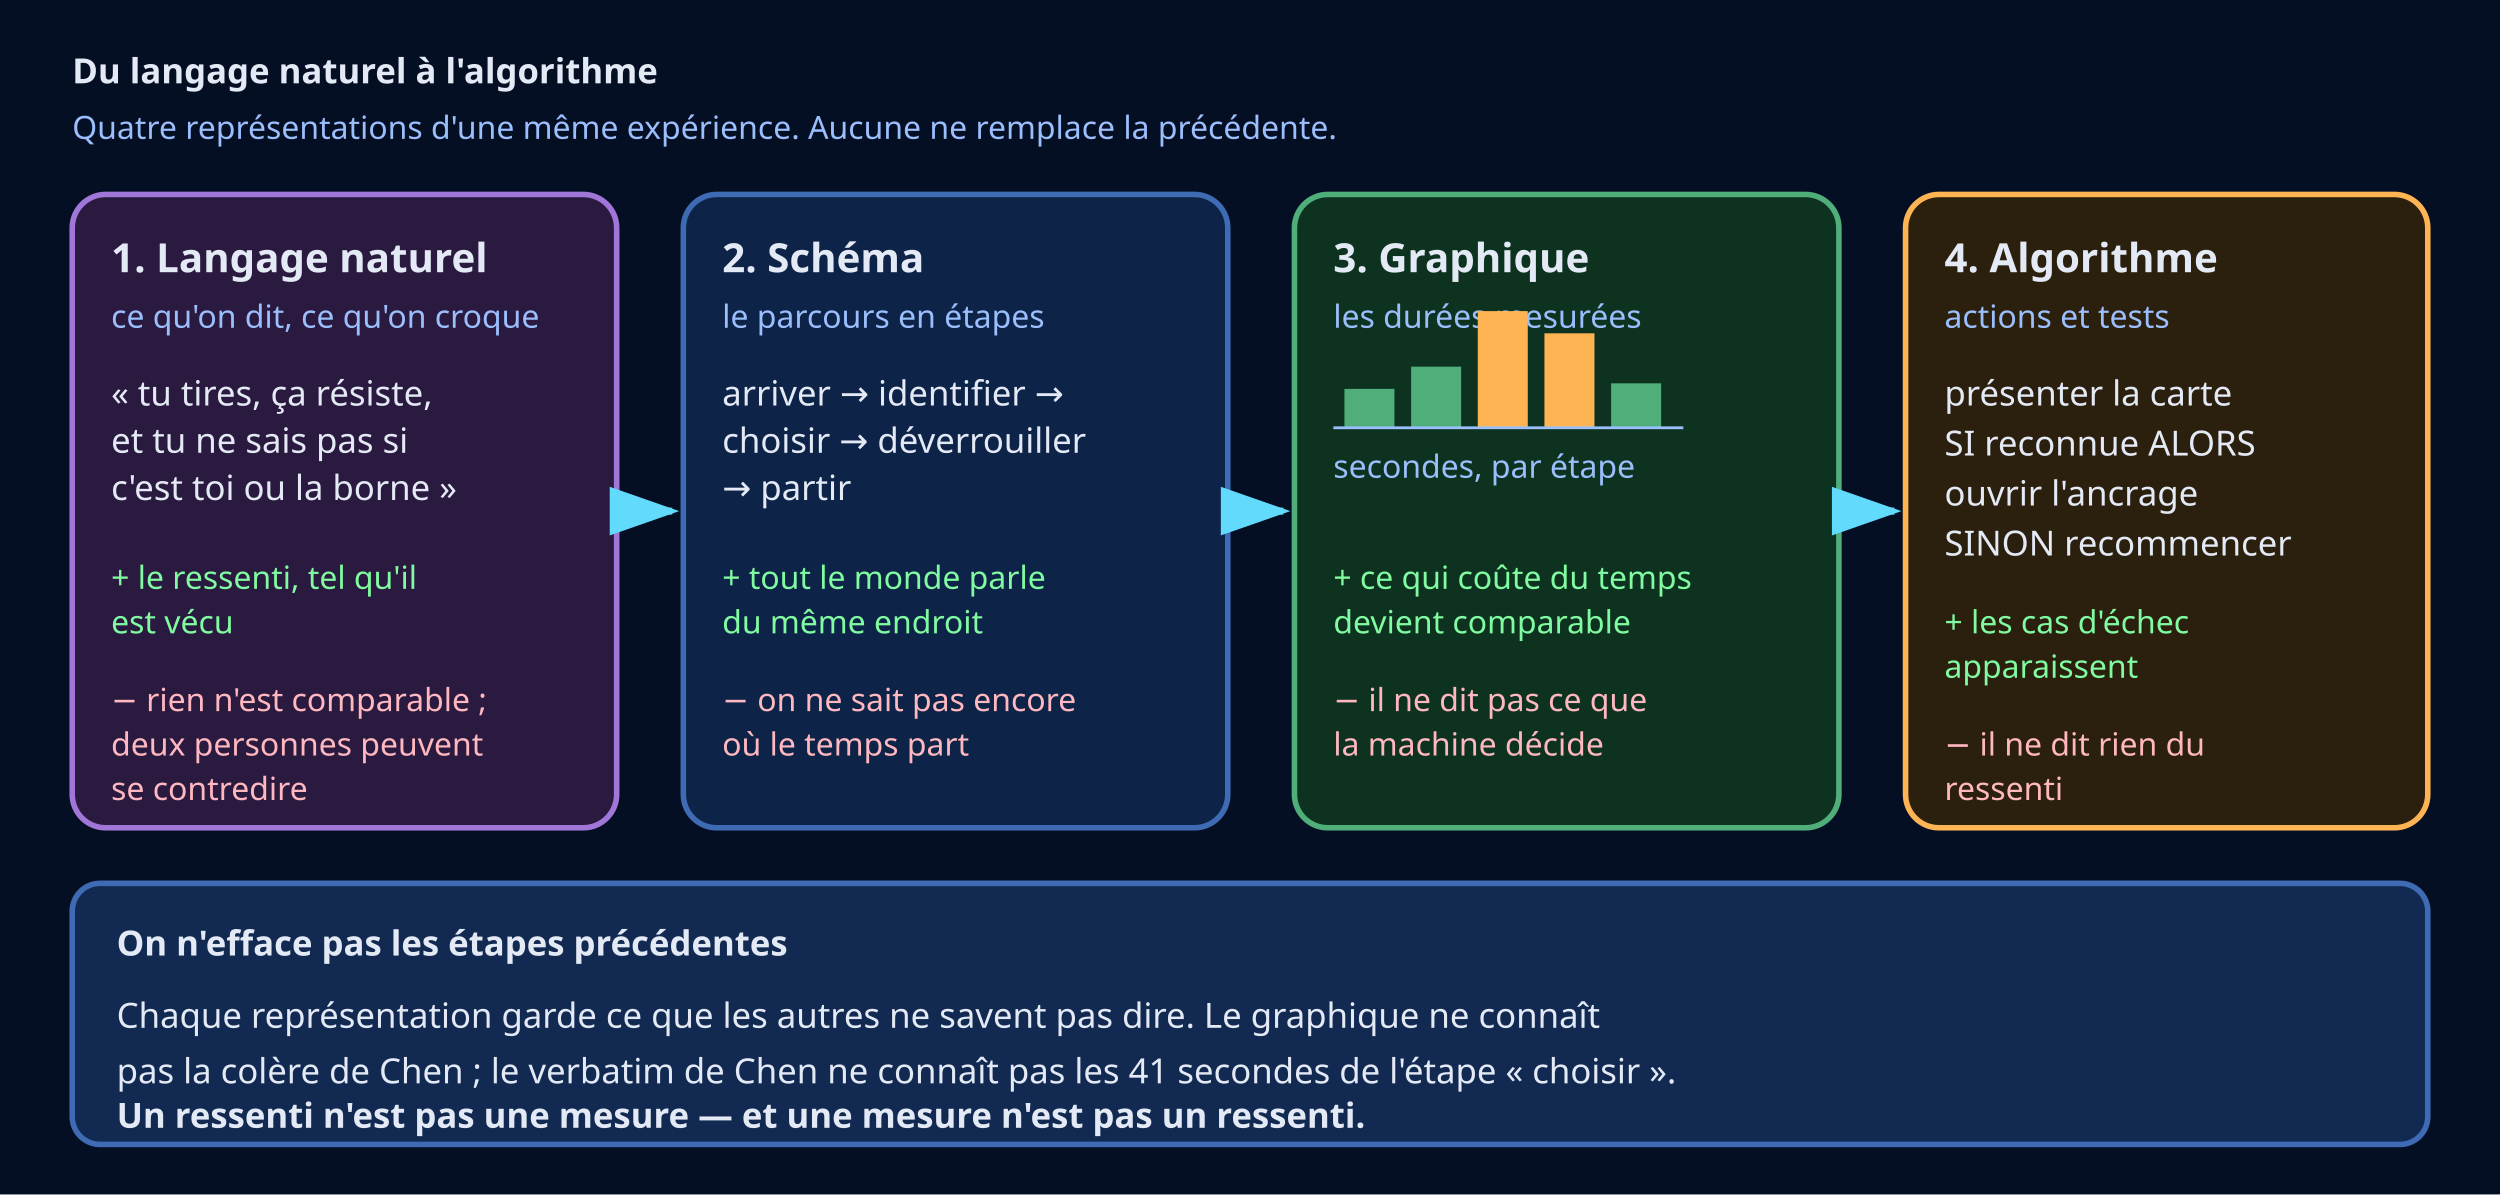
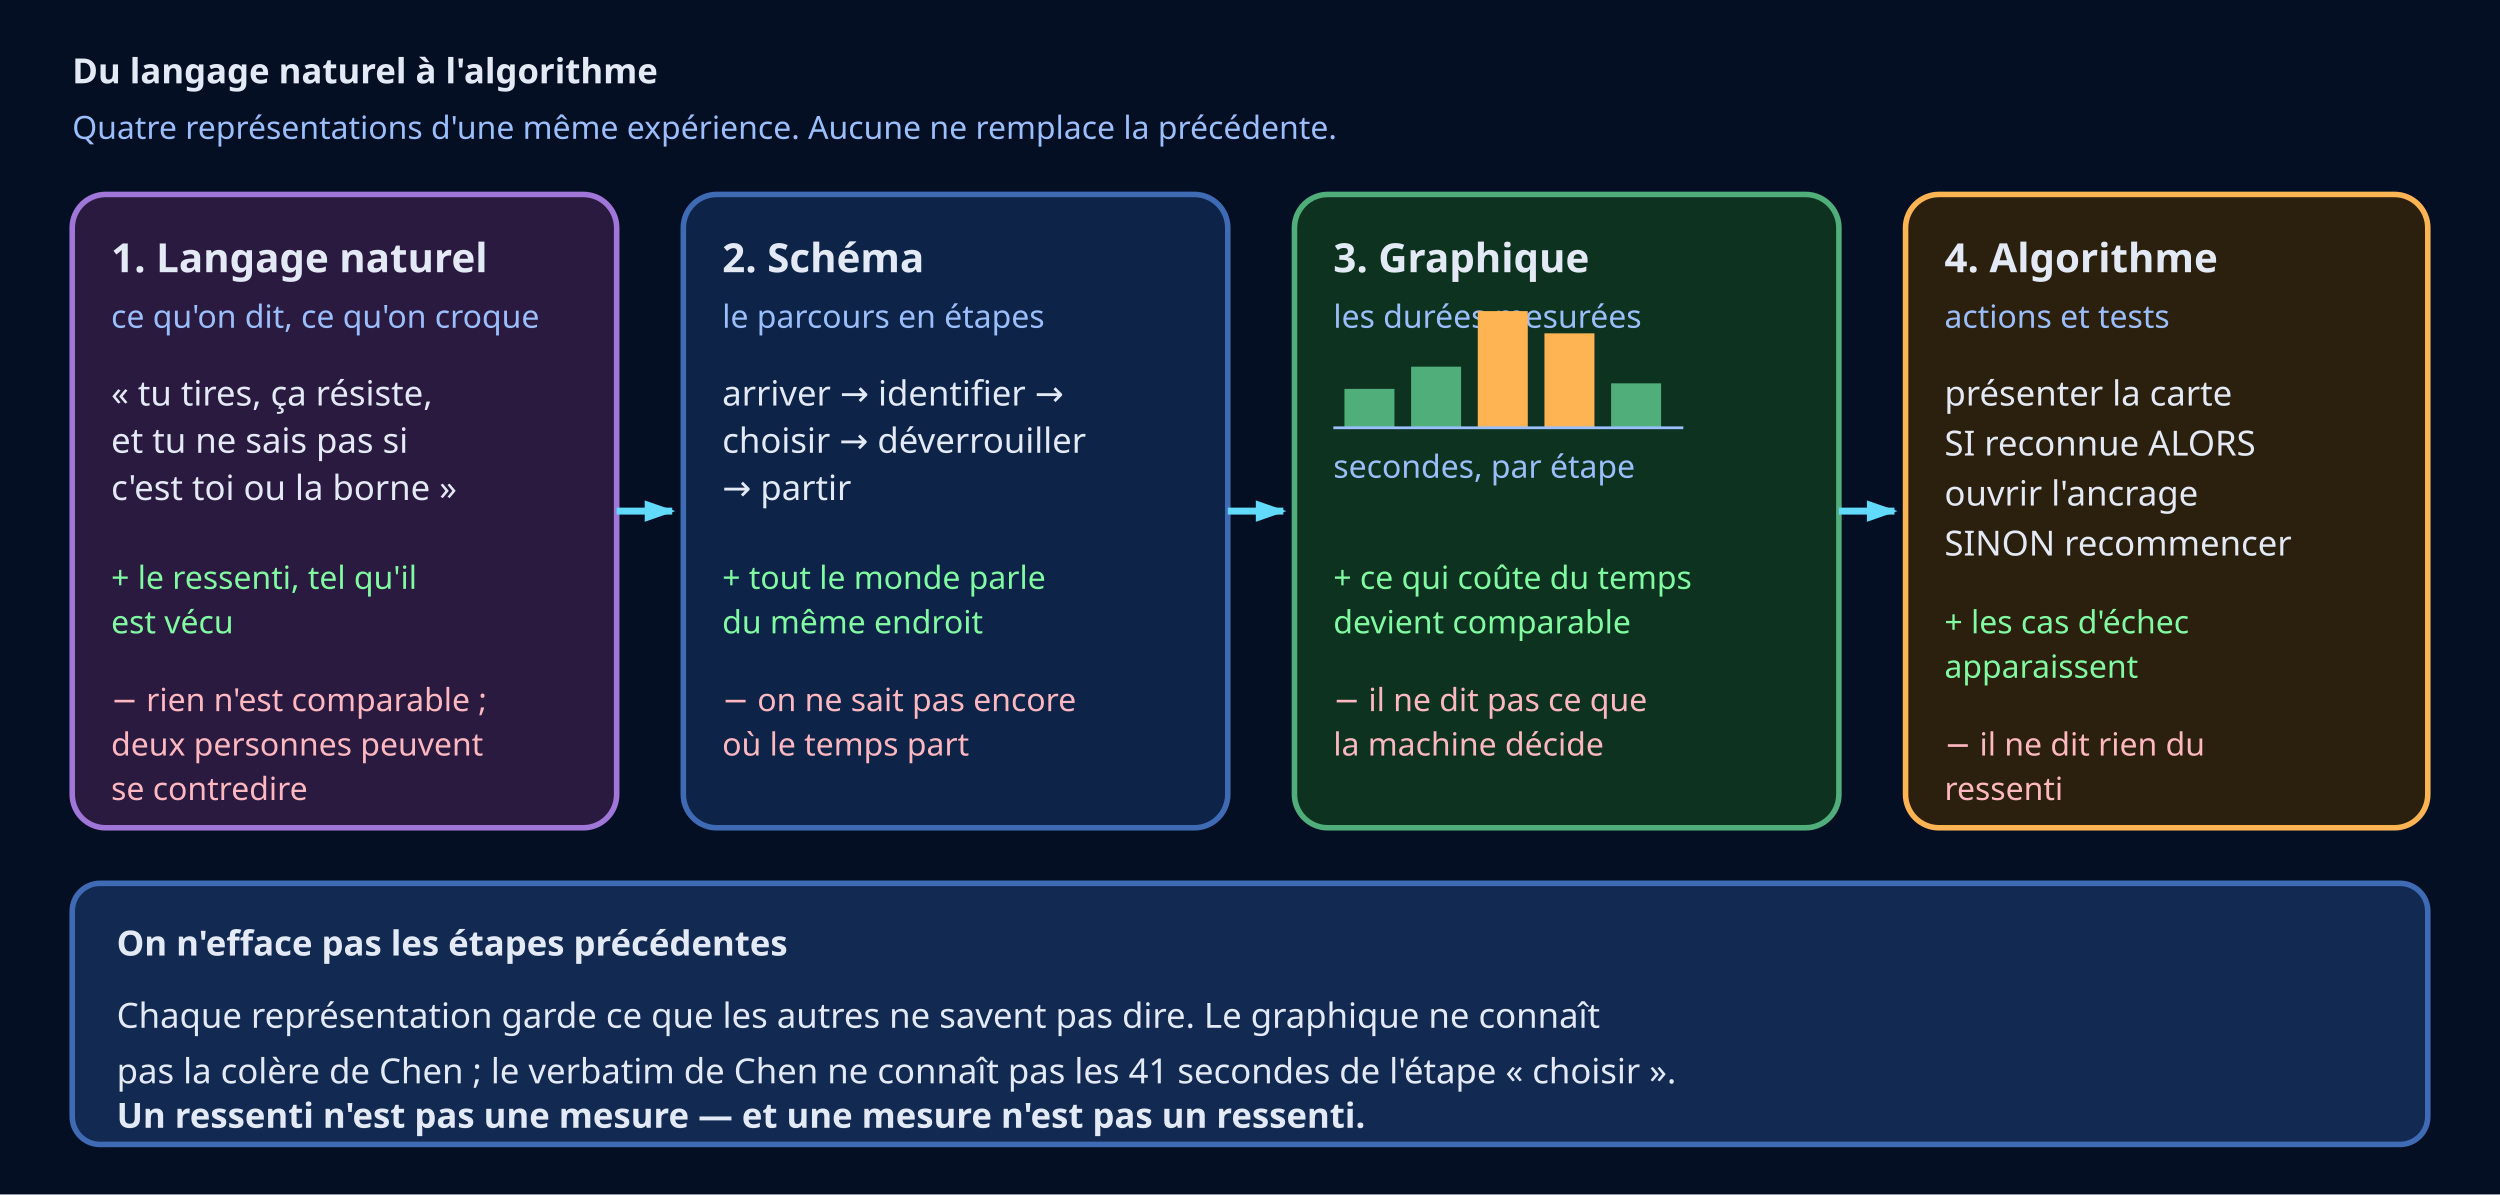
<svg xmlns="http://www.w3.org/2000/svg" viewBox="0 0 900 430" role="img" aria-labelledby="tv dv" font-family="Segoe UI, system-ui, sans-serif">
  <rect width="900" height="430" fill="#050f24" />
  <style>
    text{fill:#e4eaf5;font-size:12.5px}
    .ti{font-size:14.5px;font-weight:600}
    .lb{fill:#9bbefc;font-size:11.5px}
    .pl{fill:#81fba1;font-size:11.5px}
    .mo{fill:#ffb8c0;font-size:11.5px}
    .fl{stroke:#61dafb;stroke-width:2.5;fill:none;marker-end:url(#fv)}
  </style>
  <defs>
-     <marker id="fv" markerWidth="10" markerHeight="10" refX="9" refY="3.5" orient="auto">
+     <marker id="fv" markerWidth="11" markerHeight="11" refX="9" refY="3.5" orient="auto" markerUnits="userSpaceOnUse" viewBox="0 0 10 10">
      <polygon points="0 0, 10 3.5, 0 7" fill="#61dafb" />
    </marker>
  </defs>
  <text x="26" y="30" font-size="17" font-weight="600">Du langage naturel à l'algorithme</text>
  <text class="lb" x="26" y="50">Quatre représentations d'une même expérience. Aucune ne remplace la précédente.</text>
  <rect x="26" y="70" width="196" height="228" rx="12" fill="#2b1a3f" stroke="#a077d8" stroke-width="2" />
  <text class="ti" x="40" y="98" fill="#c68ef2">1. Langage naturel</text>
  <text class="lb" x="40" y="118">ce qu'on dit, ce qu'on croque</text>
  <text x="40" y="146" font-size="11.5">« tu tires, ça résiste,</text>
  <text x="40" y="163" font-size="11.5">et tu ne sais pas si</text>
  <text x="40" y="180" font-size="11.5">c'est toi ou la borne »</text>
  <text class="pl" x="40" y="212">+ le ressenti, tel qu'il</text>
  <text class="pl" x="40" y="228">est vécu</text>
  <text class="mo" x="40" y="256">− rien n'est comparable ;</text>
  <text class="mo" x="40" y="272">deux personnes peuvent</text>
  <text class="mo" x="40" y="288">se contredire</text>
  <rect x="246" y="70" width="196" height="228" rx="12" fill="#0d2347" stroke="#3f6bb5" stroke-width="2" />
  <text class="ti" x="260" y="98" fill="#8fb6ff">2. Schéma</text>
  <text class="lb" x="260" y="118">le parcours en étapes</text>
  <text x="260" y="146" font-size="11.5">arriver → identifier →</text>
  <text x="260" y="163" font-size="11.5">choisir → déverrouiller</text>
  <text x="260" y="180" font-size="11.5">→ partir</text>
  <text class="pl" x="260" y="212">+ tout le monde parle</text>
  <text class="pl" x="260" y="228">du même endroit</text>
  <text class="mo" x="260" y="256">− on ne sait pas encore</text>
  <text class="mo" x="260" y="272">où le temps part</text>
  <rect x="466" y="70" width="196" height="228" rx="12" fill="#0d3320" stroke="#4fae7a" stroke-width="2" />
  <text class="ti" x="480" y="98" fill="#81fba1">3. Graphique</text>
  <text class="lb" x="480" y="118">les durées mesurées</text>
  <rect x="484" y="140" width="18" height="14" fill="#4fae7a" />
  <rect x="508" y="132" width="18" height="22" fill="#4fae7a" />
  <rect x="532" y="112" width="18" height="42" fill="#ffb454" />
  <rect x="556" y="120" width="18" height="34" fill="#ffb454" />
  <rect x="580" y="138" width="18" height="16" fill="#4fae7a" />
  <line x1="480" y1="154" x2="606" y2="154" stroke="#9bbefc" />
  <text class="lb" x="480" y="172">secondes, par étape</text>
  <text class="pl" x="480" y="212">+ ce qui coûte du temps</text>
  <text class="pl" x="480" y="228">devient comparable</text>
  <text class="mo" x="480" y="256">− il ne dit pas ce que</text>
  <text class="mo" x="480" y="272">la machine décide</text>
  <rect x="686" y="70" width="188" height="228" rx="12" fill="#2b1f0d" stroke="#ffb454" stroke-width="2" />
  <text class="ti" x="700" y="98" fill="#ffd08a">4. Algorithme</text>
  <text class="lb" x="700" y="118">actions et tests</text>
  <text x="700" y="146" font-size="11.5">présenter la carte</text>
  <text x="700" y="164" font-size="11.5">SI reconnue ALORS</text>
  <text x="700" y="182" font-size="11.5">  ouvrir l'ancrage</text>
  <text x="700" y="200" font-size="11.5">SINON recommencer</text>
  <text class="pl" x="700" y="228">+ les cas d'échec</text>
  <text class="pl" x="700" y="244">apparaissent</text>
  <text class="mo" x="700" y="272">− il ne dit rien du</text>
  <text class="mo" x="700" y="288">ressenti</text>
  <path class="fl" d="M222 184 H 242" />
  <path class="fl" d="M442 184 H 462" />
  <path class="fl" d="M662 184 H 682" />
  <rect x="26" y="318" width="848" height="94" rx="10" fill="#122a52" stroke="#3f6bb5" stroke-width="2" />
  <text x="42" y="344" font-size="14.5" font-weight="600" fill="#8fb6ff">On n'efface pas les étapes précédentes</text>
  <text x="42" y="370">Chaque représentation garde ce que les autres ne savent pas dire. Le graphique ne connaît</text>
  <text x="42" y="390">pas la colère de Chen ; le verbatim de Chen ne connaît pas les 41 secondes de l'étape « choisir ».</text>
  <text x="42" y="406" font-weight="600" fill="#ffd08a">Un ressenti n'est pas une mesure — et une mesure n'est pas un ressenti.</text>
</svg>
